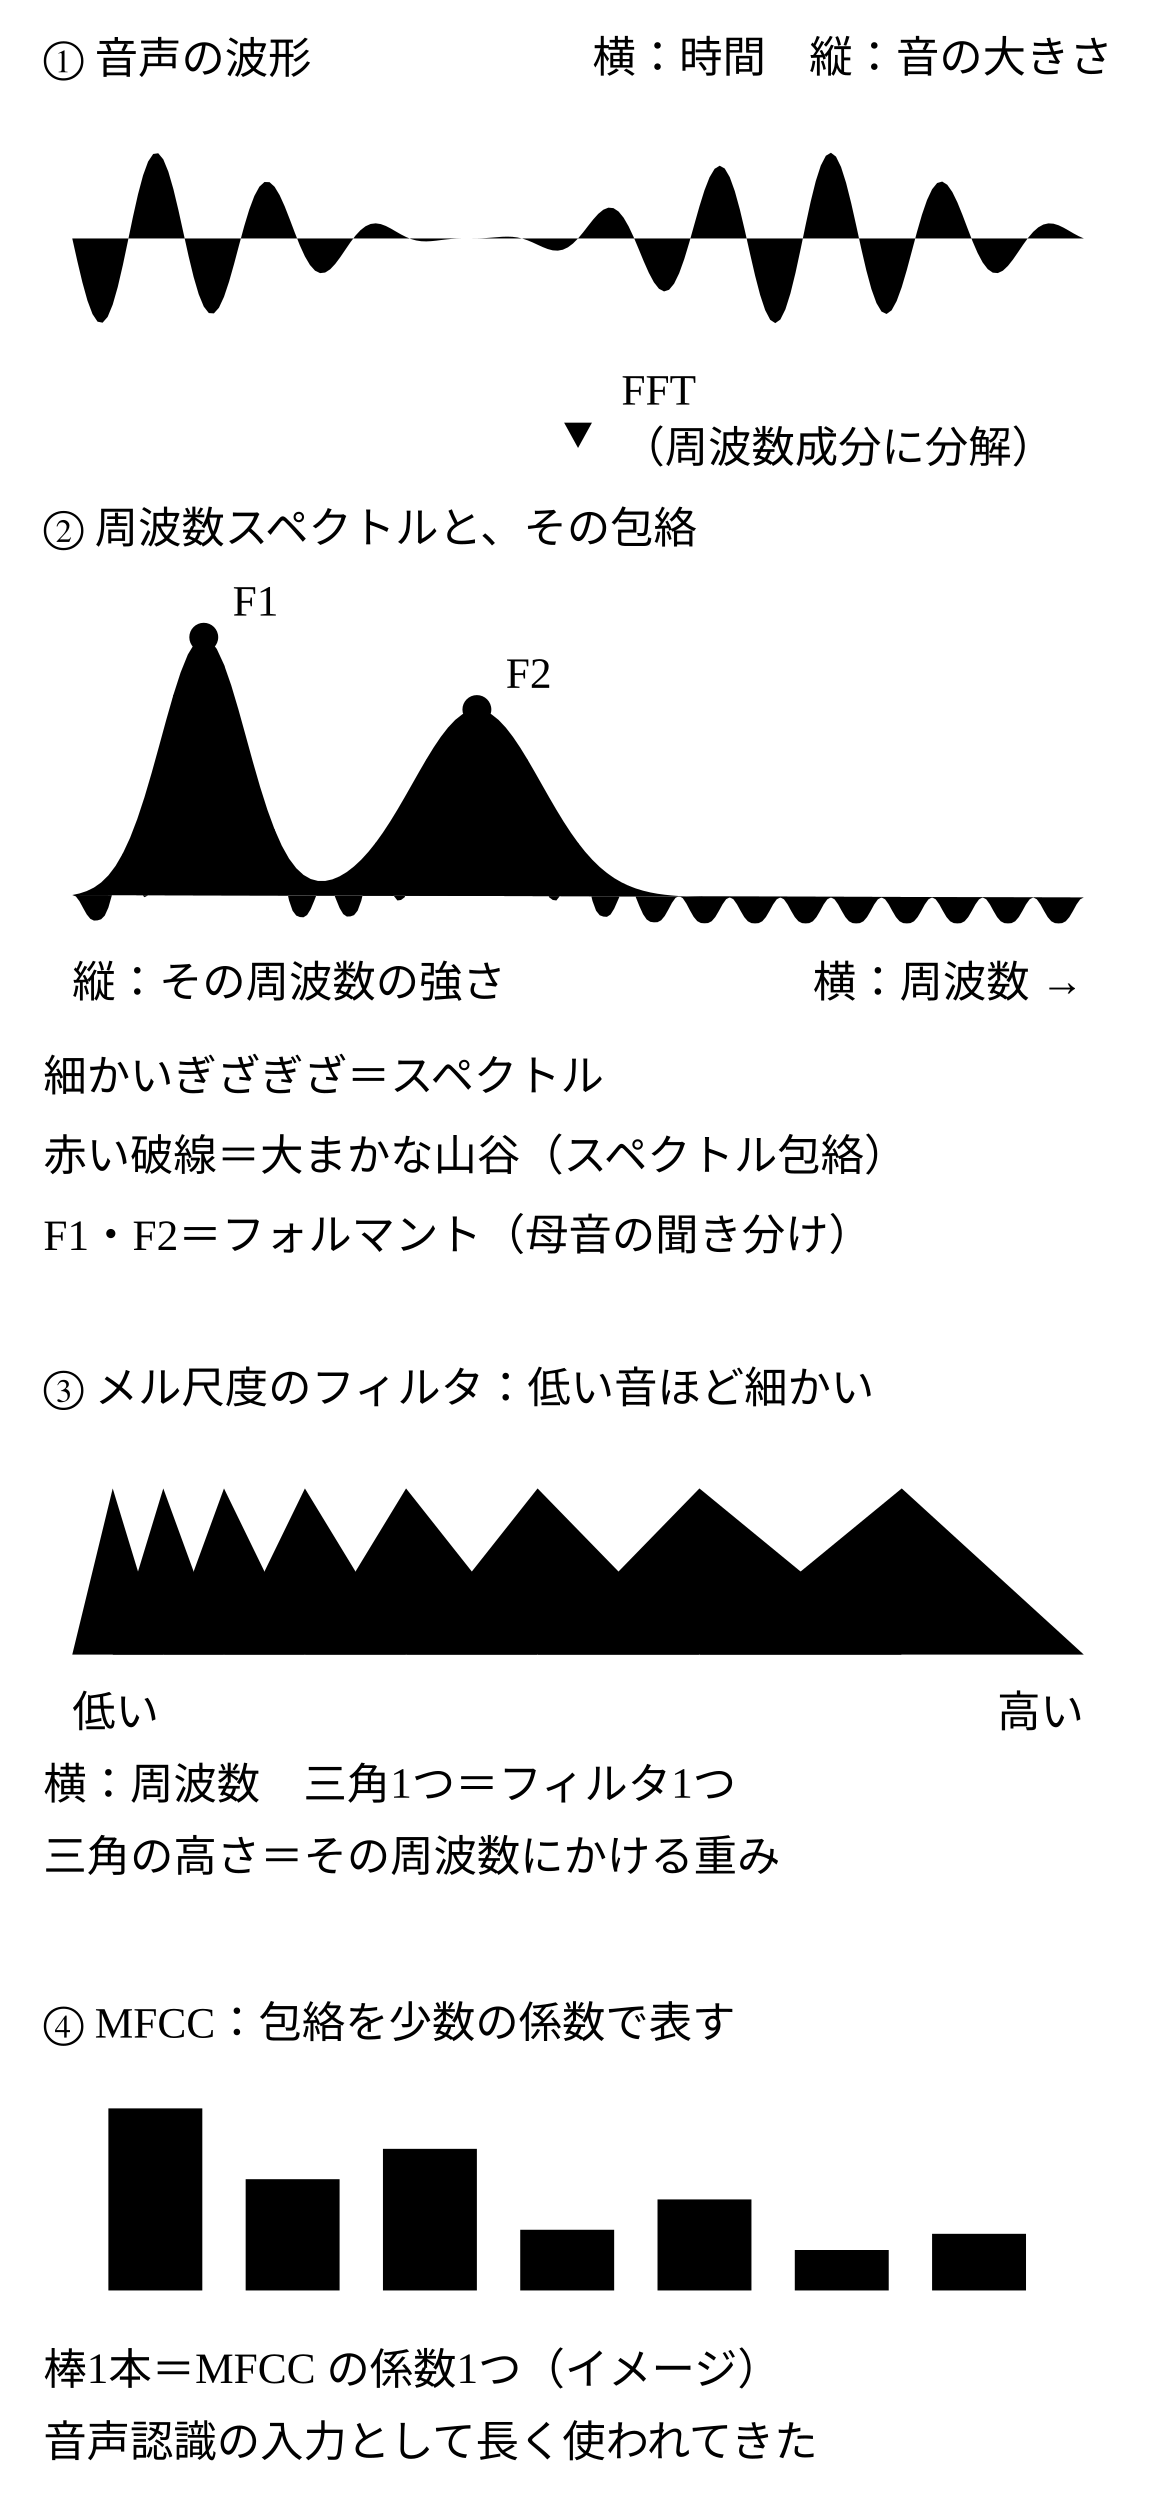
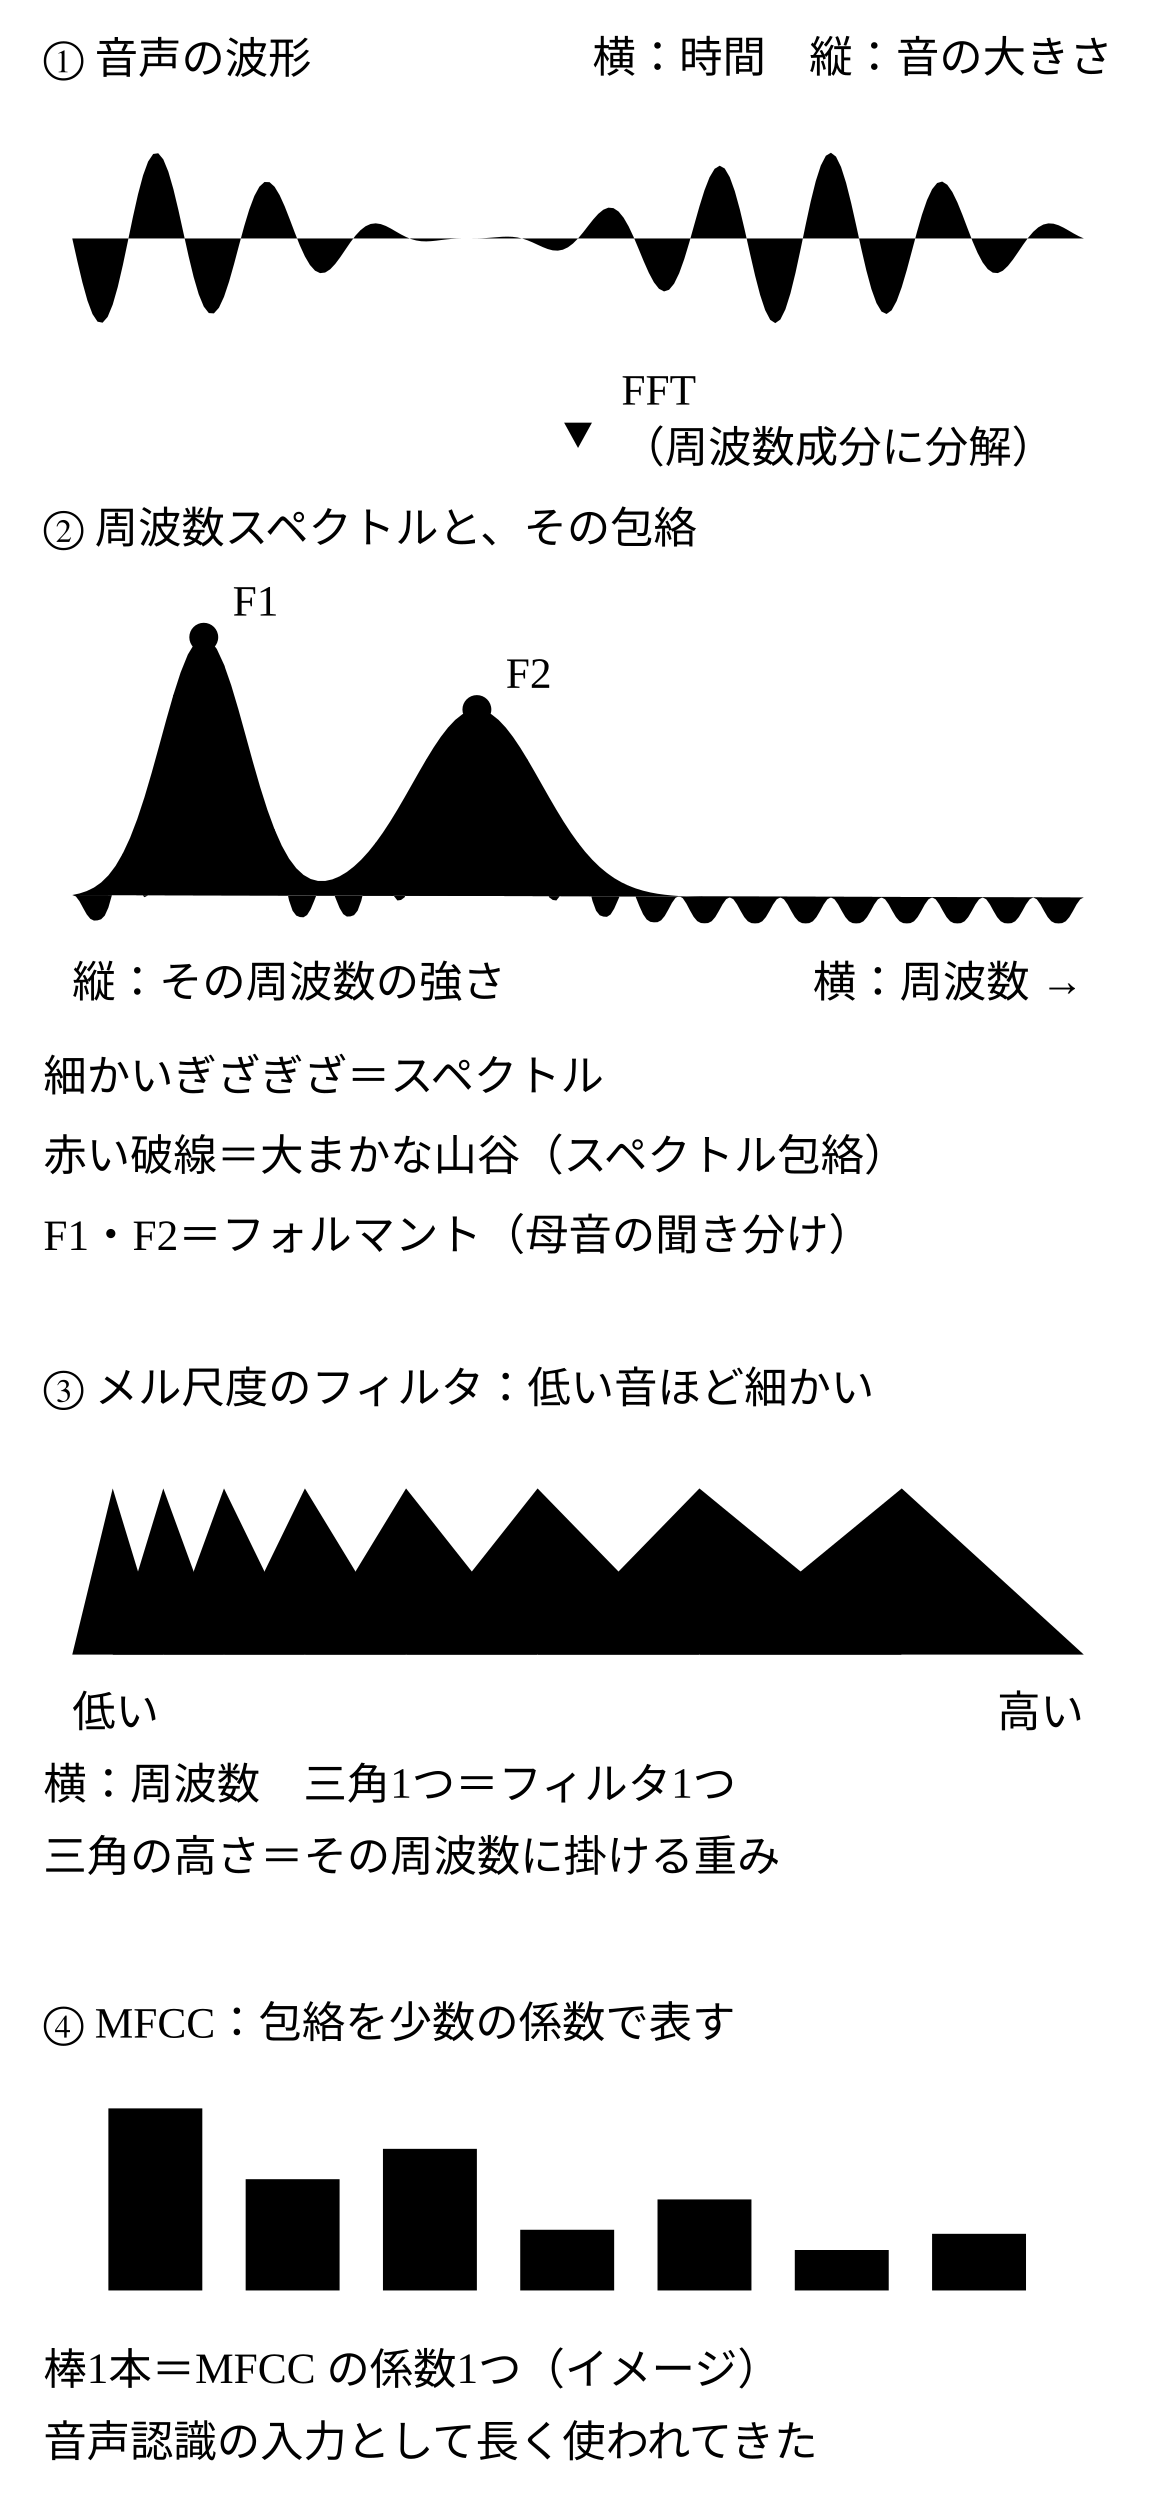
<svg xmlns="http://www.w3.org/2000/svg" viewBox="0 0 320 692" role="img" aria-labelledby="fig-g-speech-features-t fig-g-speech-features-d">
  <text x="12" y="20" class="tb">① 音声の波形</text>
  <text x="308" y="20" class="tm" text-anchor="end">横：時間　縦：音の大きさ</text>
  <line x1="20" y1="66" x2="300" y2="66" class="l sb w1" />
  <polyline points="20,66 21.4,72.25 22.8,78.14 24.2,83.19 25.6,86.93 27,89.04 28.4,89.32 29.8,87.71 31.2,84.32 32.6,79.42 34,73.4 35.4,66.75 36.8,60.03 38.2,53.79 39.6,48.54 41,44.71 42.4,42.62 43.8,42.42 45.2,44.11 46.6,47.53 48,52.37 49.4,58.22 50.8,64.57 52.2,70.9 53.6,76.68 55,81.45 56.4,84.86 57.8,86.66 59.2,86.75 60.6,85.19 62,82.17 63.4,77.98 64.8,73.03 66.2,67.75 67.6,62.6 69,57.98 70.4,54.25 71.8,51.67 73.2,50.38 74.6,50.42 76,51.69 77.4,54.01 78.8,57.11 80.2,60.69 81.6,64.39 83,67.92 84.4,70.98 85.8,73.36 87.2,74.92 88.6,75.6 90,75.44 91.4,74.54 92.8,73.05 94.2,71.17 95.6,69.11 97,67.06 98.4,65.21 99.8,63.7 101.2,62.62 102.6,61.99 104,61.82 105.4,62.03 106.8,62.55 108.2,63.27 109.6,64.09 111,64.89 112.4,65.6 113.8,66.17 115.2,66.56 116.6,66.77 118,66.82 119.4,66.75 120.8,66.61 122.2,66.43 123.6,66.27 125,66.13 126.4,66.05 127.8,66.01 129.2,66 130.6,66 132,65.99 133.4,65.95 134.8,65.87 136.2,65.76 137.6,65.65 139,65.54 140.4,65.5 141.8,65.55 143.2,65.72 144.6,66.04 146,66.51 147.4,67.09 148.8,67.74 150.2,68.38 151.6,68.93 153,69.3 154.4,69.38 155.8,69.12 157.2,68.46 158.6,67.41 160,66 161.4,64.33 162.8,62.52 164.2,60.75 165.6,59.19 167,58.05 168.4,57.48 169.8,57.61 171.2,58.53 172.6,60.24 174,62.66 175.4,65.64 176.8,68.97 178.2,72.36 179.6,75.52 181,78.14 182.4,79.93 183.8,80.67 185.2,80.21 186.6,78.51 188,75.62 189.4,71.72 190.8,67.09 192.2,62.1 193.6,57.15 195,52.67 196.4,49.08 197.8,46.73 199.2,45.87 200.6,46.64 202,49.04 203.4,52.93 204.8,58.02 206.2,63.93 207.6,70.18 209,76.25 210.4,81.63 211.8,85.85 213.2,88.54 214.6,89.44 216,88.45 217.4,85.63 218.8,81.2 220.2,75.5 221.6,69 223,62.25 224.4,55.78 225.8,50.15 227.2,45.81 228.6,43.11 230,42.28 231.4,43.35 232.8,46.22 234.2,50.63 235.6,56.19 237,62.43 238.4,68.83 239.8,74.84 241.2,80 242.6,83.89 244,86.24 245.4,86.91 246.8,85.89 248.2,83.32 249.6,79.48 251,74.74 252.4,69.52 253.8,64.28 255.2,59.43 256.6,55.37 258,52.39 259.4,50.66 260.8,50.26 262.2,51.14 263.6,53.14 265,56.01 266.4,59.46 267.8,63.16 269.2,66.78 270.6,70.02 272,72.65 273.4,74.49 274.8,75.47 276.2,75.59 277.6,74.92 279,73.6 280.4,71.83 281.8,69.8 283.2,67.73 284.6,65.8 286,64.16 287.4,62.93 288.8,62.15 290.2,61.83 291.6,61.92 293,62.35 294.4,63.02 295.8,63.81 297.2,64.63 298.6,65.38 300,66" class="l sa w1" />
  <line x1="160" y1="98" x2="160" y2="124" class="l w2" />
  <polyline points="156.15,117 160,124 163.85,117" class="l w2" />
  <text x="172" y="112" class="tb">FFT</text>
  <text x="172" y="128" class="tm">（周波数成分に分解）</text>
  <text x="12" y="150" class="tb">② 周波数スペクトルと、その包絡</text>
  <line x1="20" y1="258" x2="300" y2="258" class="l sb w1" />
  <line x1="20" y1="172" x2="20" y2="258" class="l sb w1" />
  <polyline points="20,247.74 21,248.13 22,249.47 23,251.32 24,253.1 25,254.33 26,254.82 27,254.76 28,254.45 29,253.44 30,251.22 31,247.7 32,243.36 33,239.15 34,236.23 35,235.5 36,237.17 37,240.61 38,244.49 39,247.35 40,248.35 41,247.83 42,246.6 43,243.15 44,235.82 45,224.52 46,211.14 47,199.18 48,192.33 49,192.89 50,200.61 51,212.65 52,224.83 53,233.5 54,237.3 55,237.72 56,236.93 57,232.63 58,223.04 59,209.38 60,195.41 61,185.79 62,183.95 63,190.59 64,203.45 65,218.42 66,231.4 67,239.94 68,243.96 69,245.32 70,245.83 71,244.43 72,240.65 73,235.53 74,230.94 75,228.66 76,229.57 77,233.38 78,238.91 79,244.61 80,249.22 81,252.12 82,253.43 83,253.84 84,253.91 85,253.28 86,251.66 87,249.27 88,246.69 89,244.68 90,243.85 91,244.47 92,246.35 93,248.89 94,251.34 95,253.02 96,253.7 97,253.66 98,253.31 99,252.06 100,249.34 101,245.15 102,240.23 103,235.83 104,233.25 105,233.32 106,236 107,240.33 108,244.79 109,247.97 110,249.25 111,249.11 112,248.37 113,245.84 114,240.37 115,232.09 116,222.59 117,214.45 118,210.21 119,211.27 120,217.24 121,226.01 122,234.67 123,240.76 124,243.38 125,243.57 126,242.83 127,239.45 128,231.96 129,220.97 130,209.07 131,199.87 132,196.4 133,199.87 134,209.07 135,220.97 136,231.96 137,239.45 138,242.83 139,243.57 140,243.38 141,240.76 142,234.67 143,226.01 144,217.24 145,211.27 146,210.21 147,214.45 148,222.59 149,232.09 150,240.37 151,245.84 152,248.37 153,249.11 154,249.25 155,247.98 156,244.79 157,240.33 158,236.01 159,233.34 160,233.27 161,235.86 162,240.27 163,245.19 164,249.38 165,252.1 166,253.35 167,253.71 168,253.78 169,253.14 170,251.54 171,249.27 172,246.99 173,245.45 174,245.17 175,246.26 176,248.37 177,250.85 178,253.05 179,254.51 180,255.16 181,255.3 182,255.26 183,254.74 184,253.54 185,251.78 186,249.91 187,248.51 188,248.03 189,248.63 190,250.13 191,252.03 192,253.78 193,254.97 194,255.49 195,255.57 196,255.5 197,254.99 198,253.83 199,252.13 200,250.31 201,248.9 202,248.38 203,248.91 204,250.32 205,252.15 206,253.85 207,255.01 208,255.52 209,255.6 210,255.52 211,255.01 212,253.85 213,252.16 214,250.33 215,248.93 216,248.4 217,248.93 218,250.33 219,252.16 220,253.85 221,255.01 222,255.52 223,255.6 224,255.52 225,255.01 226,253.85 227,252.16 228,250.33 229,248.93 230,248.4 231,248.93 232,250.33 233,252.16 234,253.85 235,255.01 236,255.52 237,255.6 238,255.52 239,255.01 240,253.85 241,252.16 242,250.33 243,248.93 244,248.4 245,248.93 246,250.33 247,252.16 248,253.85 249,255.01 250,255.52 251,255.6 252,255.52 253,255.01 254,253.85 255,252.16 256,250.33 257,248.93 258,248.4 259,248.93 260,250.33 261,252.16 262,253.85 263,255.01 264,255.52 265,255.6 266,255.52 267,255.01 268,253.85 269,252.16 270,250.33 271,248.93 272,248.4 273,248.93 274,250.33 275,252.16 276,253.85 277,255.01 278,255.52 279,255.6 280,255.52 281,255.01 282,253.85 283,252.16 284,250.33 285,248.93 286,248.4 287,248.93 288,250.33 289,252.16 290,253.85 291,255.01 292,255.52 293,255.6 294,255.52 295,255.01 296,253.85 297,252.16 298,250.33 299,248.93 300,248.4" class="l sa w1" />
  <polyline points="20,247.74 22,247.31 24,246.65 26,245.68 28,244.27 30,242.31 32,239.67 34,236.23 36,231.92 38,226.7 40,220.64 42,213.86 44,206.64 46,199.32 48,192.33 50,186.12 52,181.17 54,177.85 56,176.43 58,177.04 60,179.62 62,183.95 64,189.69 66,196.4 68,203.62 70,210.89 72,217.82 74,224.11 76,229.57 78,234.09 80,237.66 82,240.32 84,242.17 86,243.31 88,243.84 90,243.85 92,243.41 94,242.57 96,241.37 98,239.82 100,237.95 102,235.75 104,233.25 106,230.45 108,227.4 110,224.13 112,220.7 114,217.18 116,213.65 118,210.21 120,206.95 122,203.98 124,201.39 126,199.27 128,197.69 130,196.73 132,196.4 134,196.73 136,197.69 138,199.27 140,201.39 142,203.98 144,206.95 146,210.21 148,213.65 150,217.18 152,220.7 154,224.13 156,227.41 158,230.47 160,233.27 162,235.8 164,238.03 166,239.98 168,241.64 170,243.05 172,244.21 174,245.17 176,245.93 178,246.54 180,247.02 182,247.39 184,247.66 186,247.87 188,248.03 190,248.14 192,248.22 194,248.28 196,248.32 198,248.35 200,248.36 202,248.38 204,248.39 206,248.39 208,248.39 210,248.4 212,248.4 214,248.4 216,248.4 218,248.4 220,248.4 222,248.4 224,248.4 226,248.4 228,248.4 230,248.4 232,248.4 234,248.4 236,248.4 238,248.4 240,248.4 242,248.4 244,248.4 246,248.4 248,248.4 250,248.4 252,248.4 254,248.4 256,248.4 258,248.4 260,248.4 262,248.4 264,248.4 266,248.4 268,248.4 270,248.4 272,248.4 274,248.4 276,248.4 278,248.4 280,248.4 282,248.4 284,248.4 286,248.4 288,248.4 290,248.4 292,248.4 294,248.4 296,248.4 298,248.4 300,248.4" class="l sng w2 dsh" />
  <circle cx="56.4" cy="176.39" r="4" class="fng sng" />
  <text x="64.4" y="170.39" class="tb tng">F1</text>
  <circle cx="132" cy="196.4" r="4" class="fng sng" />
  <text x="140" y="190.4" class="tb tng">F2</text>
  <text x="20" y="276" class="tm">縦：その周波数の強さ</text>
  <text x="300" y="276" class="tm" text-anchor="end">横：周波数 →</text>
  <text x="12" y="302" class="tb ta">細かいぎざぎざ＝スペクトル</text>
  <text x="12" y="324" class="tb tng">赤い破線＝大まかな山谷（スペクトル包絡）</text>
  <text x="12" y="346" class="tm">F1・F2＝フォルマント（母音の聞き分け）</text>
  <line x1="12" y1="364" x2="308" y2="364" class="l sb w1" />
  <text x="12" y="388" class="tb">③ メル尺度のフィルタ：低い音ほど細かい</text>
  <line x1="20" y1="458" x2="300" y2="458" class="l sb w1" />
  <polygon points="20,458 31.2,412 45.2,458" class="fas sa" />
  <polygon points="31.2,458 45.2,412 62,458" class="fas sa" />
  <polygon points="45.2,458 62,412 84.4,458" class="fas sa" />
  <polygon points="62,458 84.4,412 112.4,458" class="fas sa" />
  <polygon points="84.4,458 112.4,412 148.8,458" class="fas sa" />
  <polygon points="112.4,458 148.8,412 193.6,458" class="fas sa" />
  <polygon points="148.8,458 193.6,412 249.6,458" class="fas sa" />
  <polygon points="193.6,458 249.6,412 300,458" class="fas sa" />
  <text x="20" y="478" class="tm">低い</text>
  <text x="300" y="478" class="tm" text-anchor="end">高い</text>
  <text x="12" y="498" class="tm">横：周波数　三角1つ＝フィルタ1つ</text>
-   <text x="12" y="518" class="tm">三角の高さ＝その周波数にかける重み</text>
+   <text x="12" y="518" class="tm">三角の高さ＝その周波数に掛ける重み</text>
  <g transform="translate(0,44)">
    <line x1="12" y1="496" x2="308" y2="496" class="l sb w1" />
    <text x="12" y="520" class="tb">④ MFCC：包絡を少数の係数で表す</text>
    <rect x="30" y="539.6" width="26" height="50.4" class="fok sok" stroke-width="1.5" />
    <rect x="68" y="559.2" width="26" height="30.8" class="fok sok" stroke-width="1.5" />
    <rect x="106" y="550.8" width="26" height="39.2" class="fok sok" stroke-width="1.5" />
    <rect x="144" y="573.2" width="26" height="16.8" class="fok sok" stroke-width="1.5" />
    <rect x="182" y="564.8" width="26" height="25.2" class="fok sok" stroke-width="1.5" />
    <rect x="220" y="578.8" width="26" height="11.2" class="fok sok" stroke-width="1.5" />
    <rect x="258" y="574.32" width="26" height="15.68" class="fok sok" stroke-width="1.5" />
    <line x1="20" y1="590" x2="300" y2="590" class="l sb w1" />
    <text x="12" y="616" class="tm">棒1本＝MFCC の係数1つ（イメージ）</text>
    <g transform="translate(0,20)">
      <text x="12" y="616" class="tm">音声認識の入力として長く使われてきた</text>
    </g>
  </g>
</svg>
